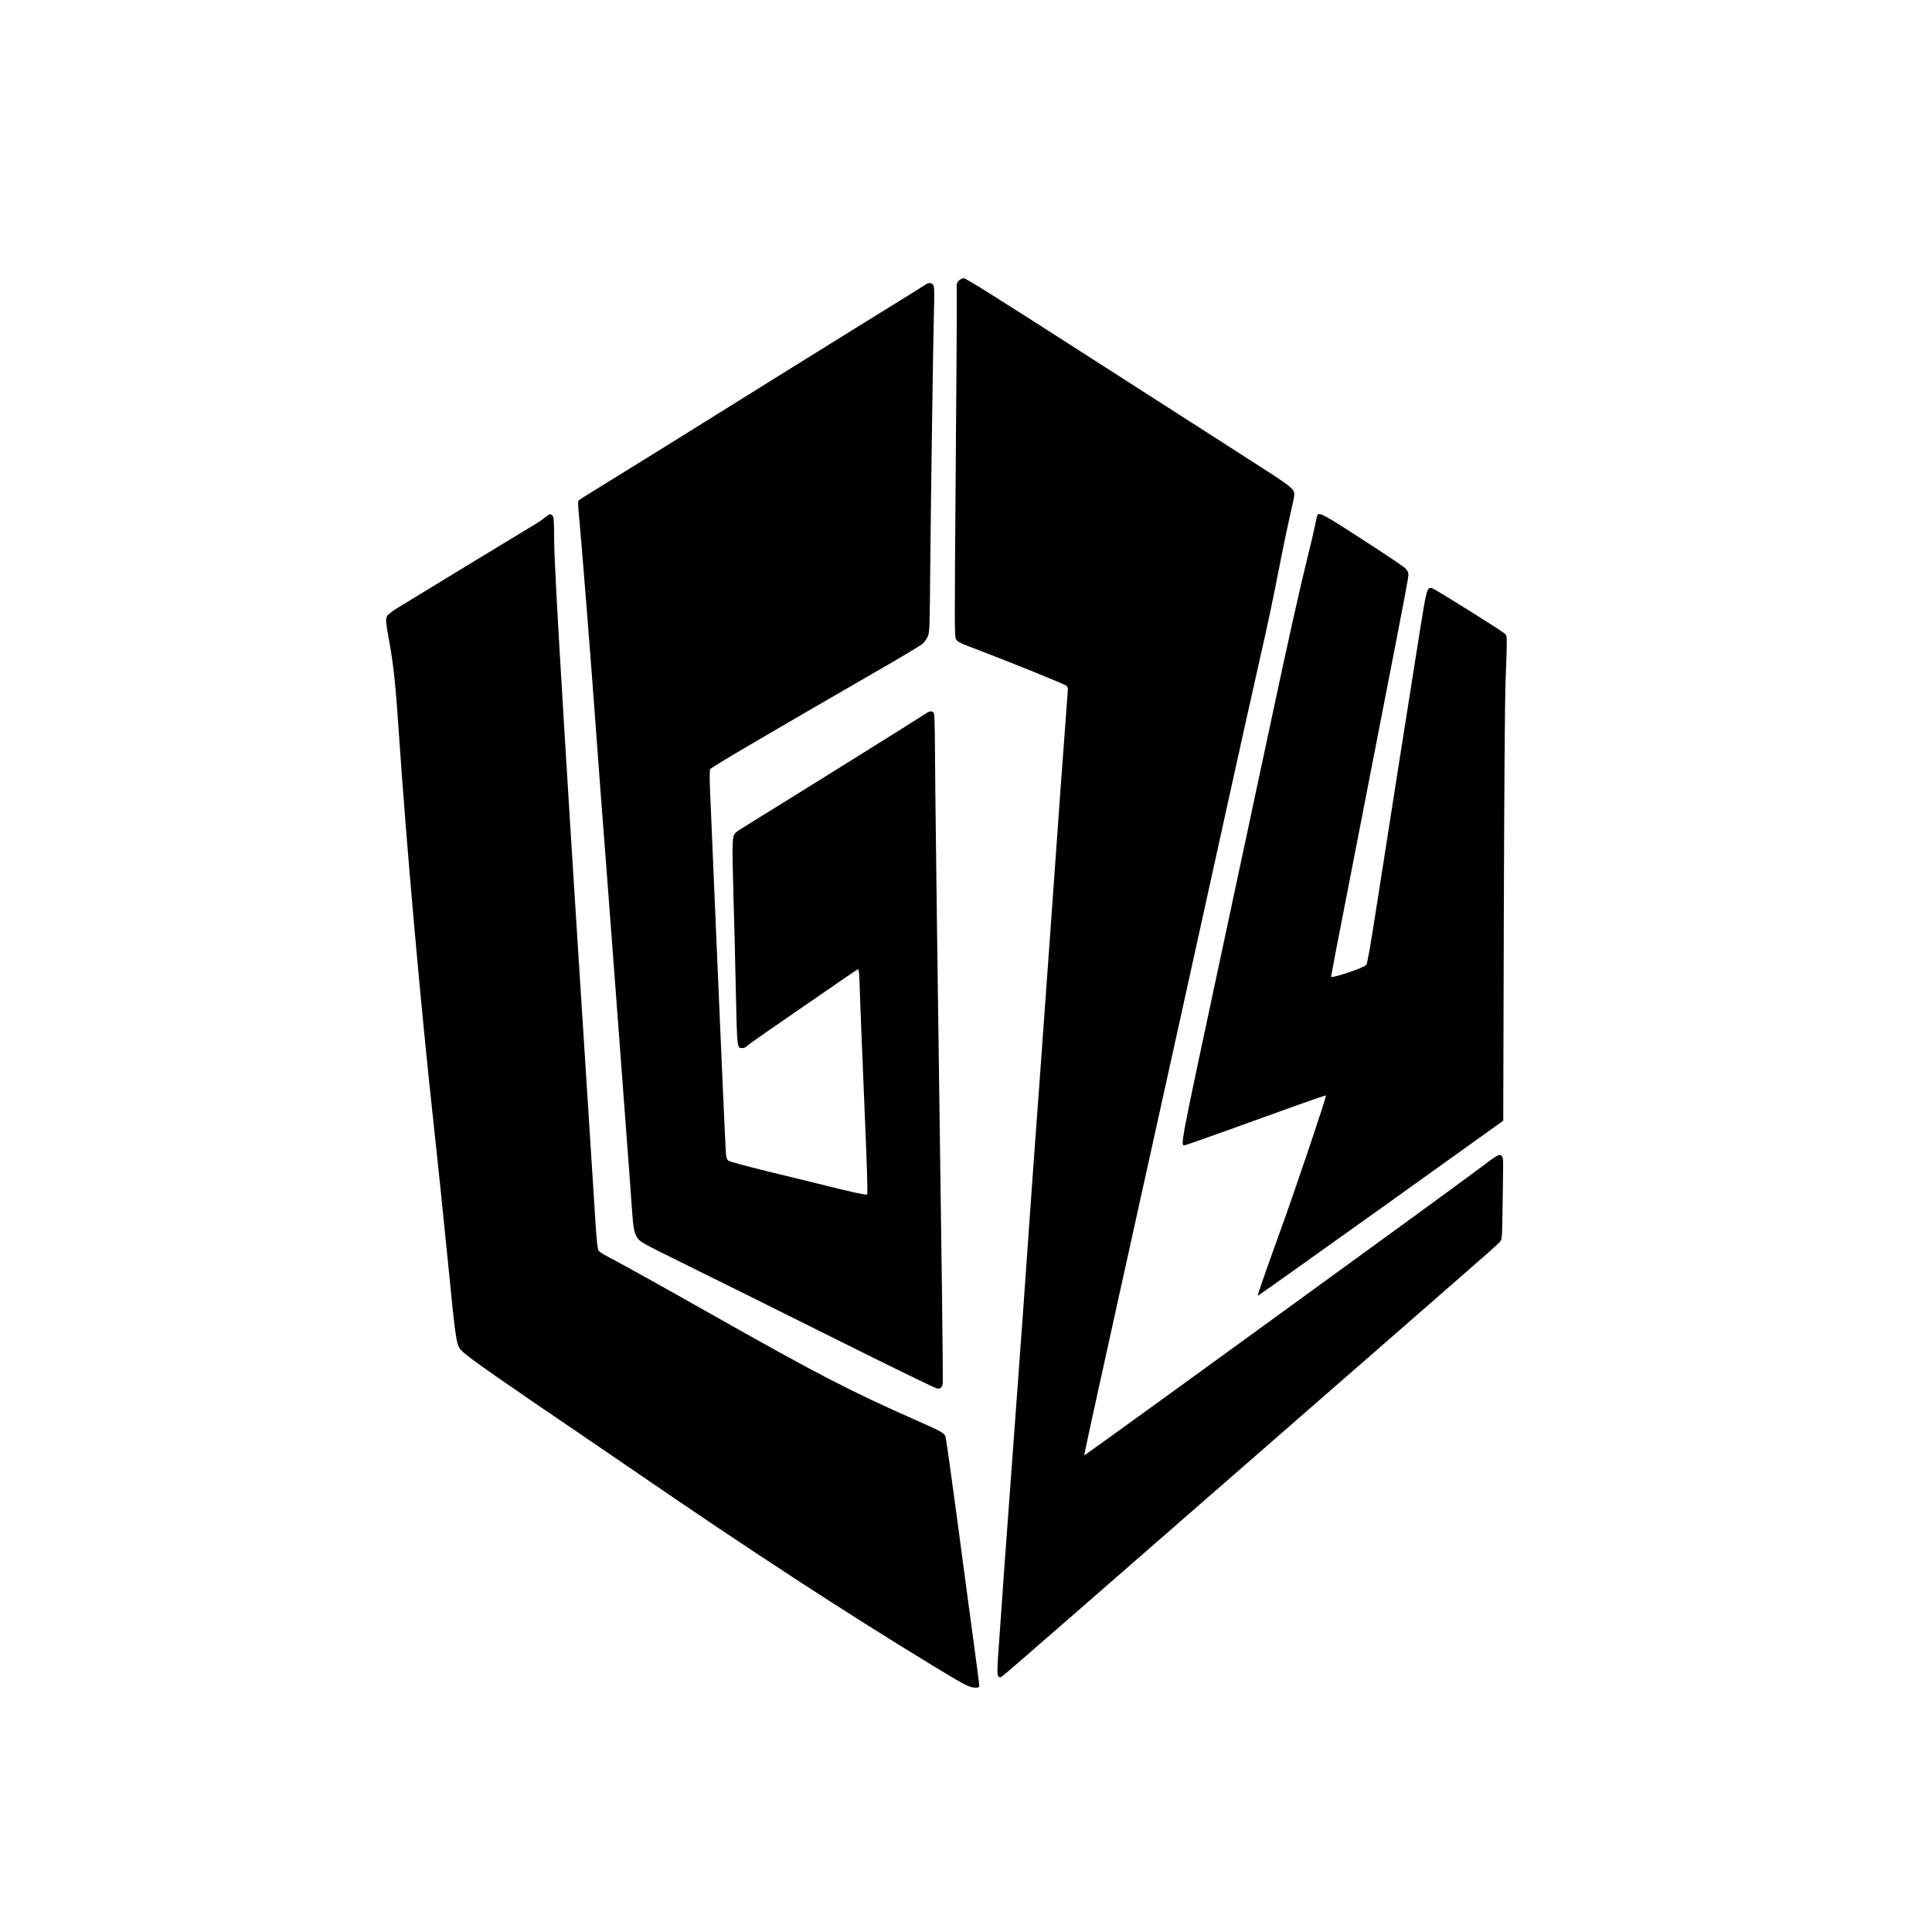
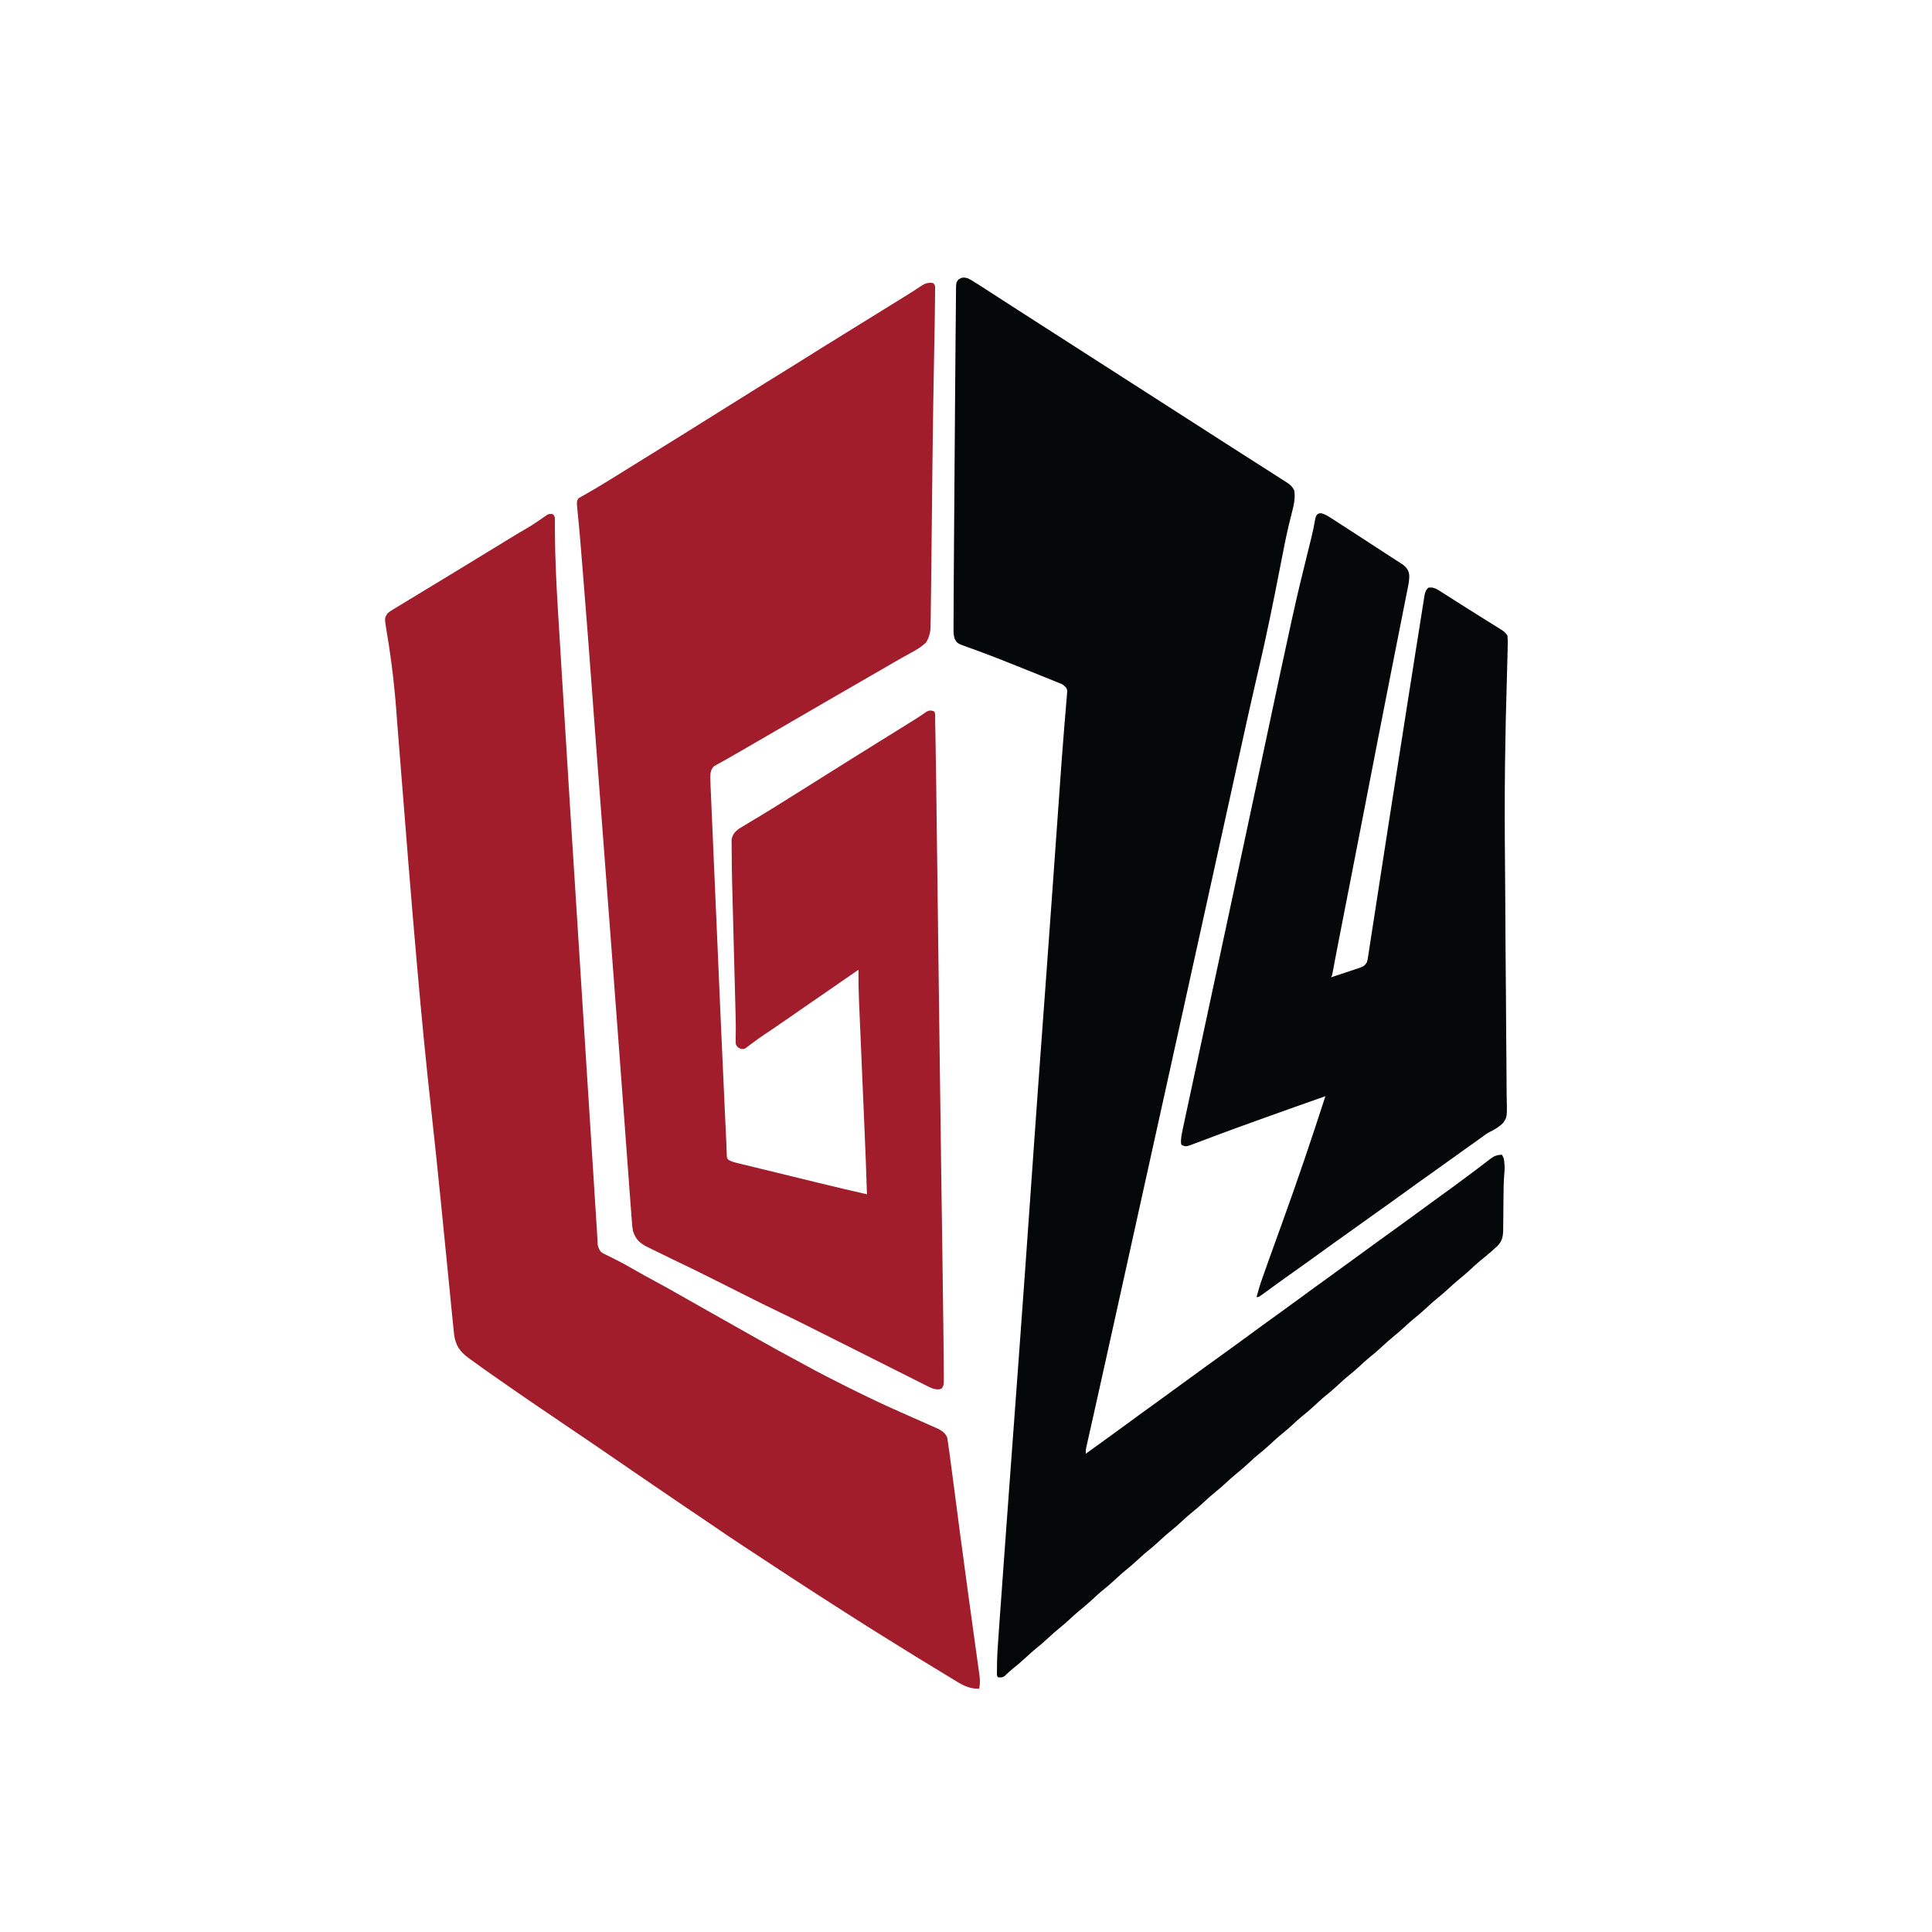
- <svg xmlns="http://www.w3.org/2000/svg" version="1.0" width="2048pt" height="2048pt" viewBox="0 0 2048 2048" preserveAspectRatio="xMidYMid meet">
-   <g transform="translate(0,2048) scale(0.1,-0.1)" fill="#000000" stroke="none">
-     <path d="M10164 17505 c-24 -24 -25 -29 -22 -137 2 -62 -3 -906 -11 -1875 -13 -1645 -13 -1763 2 -1787 22 -34 38 -41 262 -126 310 -117 889 -352 909 -369 16 -14 18 -26 12 -96 -51 -675 -109 -1475 -161 -2220 -36 -506 -96 -1345 -134 -1865 -39 -520 -84 -1145 -101 -1390 -49 -712 -96 -1363 -165 -2295 -72 -963 -158 -2163 -176 -2438 -11 -180 -8 -207 24 -207 15 0 -31 -40 1677 1450 861 751 1993 1739 2515 2194 1136 992 1093 953 1113 984 14 21 16 73 20 351 2 179 5 372 6 428 1 85 -2 105 -16 119 -24 25 -39 17 -245 -139 -98 -73 -403 -297 -678 -497 -2326 -1692 -3498 -2541 -3502 -2537 -2 3 147 688 332 1523 395 1786 983 4446 1225 5549 94 429 223 1007 286 1285 114 503 143 638 249 1180 31 157 74 359 95 449 22 90 40 177 40 195 0 66 -19 81 -496 386 -253 162 -1025 658 -1718 1102 -930 597 -1266 808 -1288 808 -17 0 -39 -10 -54 -25z" />
-     <path d="M9809 17462 c-13 -10 -166 -105 -339 -212 -173 -106 -661 -409 -1085 -673 -1238 -772 -1806 -1125 -2030 -1262 -115 -70 -215 -133 -221 -139 -9 -8 -7 -60 7 -201 24 -244 127 -1548 179 -2265 22 -305 69 -931 105 -1390 35 -459 85 -1114 110 -1455 25 -341 68 -912 95 -1270 27 -357 57 -753 65 -880 18 -264 26 -309 66 -364 26 -36 71 -61 481 -263 249 -122 951 -471 1561 -775 686 -343 1118 -553 1136 -553 31 0 45 12 54 48 3 13 -1 465 -8 1005 -41 2883 -75 5491 -75 5836 -1 145 -5 262 -11 273 -13 23 -43 23 -77 -1 -43 -31 -1639 -1026 -1827 -1140 -93 -57 -180 -112 -193 -124 -42 -39 -43 -66 -28 -639 9 -298 21 -784 27 -1078 13 -582 12 -570 69 -570 15 0 33 7 41 16 7 8 99 75 203 147 105 72 366 252 580 400 214 148 394 271 401 273 9 4 13 -41 18 -178 2 -101 24 -637 47 -1191 30 -711 40 -1011 32 -1019 -7 -7 -97 11 -304 61 -161 40 -486 120 -723 177 -287 71 -436 111 -448 123 -13 13 -20 38 -23 92 -8 132 -53 1135 -104 2344 -27 649 -55 1295 -61 1436 -8 184 -8 262 0 276 10 19 573 350 1760 1035 256 147 478 280 494 296 16 15 39 47 50 72 21 44 22 64 28 735 10 957 29 2278 38 2655 7 261 6 319 -6 338 -16 27 -52 29 -84 4z" />
-     <path d="M5774 14992 c-27 -22 -76 -55 -109 -74 -74 -43 -1371 -832 -1475 -897 -45 -29 -81 -59 -89 -76 -15 -32 -12 -61 35 -321 35 -195 61 -446 89 -869 82 -1224 235 -2944 375 -4220 33 -297 98 -926 145 -1398 93 -941 90 -919 163 -989 68 -65 443 -327 1287 -899 154 -105 408 -278 565 -386 1195 -820 2169 -1455 3125 -2038 335 -204 394 -235 451 -235 41 0 44 2 44 26 0 14 -25 206 -55 427 -30 221 -109 806 -174 1299 -66 494 -124 906 -130 916 -19 35 -50 52 -306 165 -706 312 -1044 487 -2182 1130 -521 295 -950 533 -1101 612 -41 21 -80 48 -88 60 -10 16 -20 109 -34 331 -314 4894 -432 6829 -435 7173 -3 251 -4 276 -21 288 -25 18 -25 18 -80 -25z" />
-     <path d="M13966 15021 c-4 -5 -15 -56 -27 -113 -11 -56 -49 -218 -84 -358 -73 -292 -203 -876 -369 -1655 -63 -297 -307 -1437 -541 -2533 -441 -2063 -433 -2022 -387 -2022 8 0 216 72 461 161 245 88 578 208 739 266 161 58 295 103 298 101 8 -9 -316 -971 -476 -1413 -166 -460 -252 -706 -247 -711 2 -2 588 415 1303 926 l1299 930 6 2153 c4 1269 11 2277 17 2457 20 549 21 526 -8 554 -35 33 -739 473 -770 481 -53 13 -57 1 -135 -492 -87 -542 -339 -2151 -460 -2928 -63 -405 -90 -556 -103 -573 -23 -32 -372 -148 -372 -125 0 8 67 360 150 782 82 421 213 1092 290 1491 77 399 195 1000 260 1336 66 336 120 628 120 648 0 27 -8 45 -32 71 -18 18 -222 156 -452 304 -406 263 -461 293 -480 262z" />
-   </g>
+ <svg xmlns="http://www.w3.org/2000/svg" version="1.1" width="2048" height="2048">
+   <path d="M0 0 C2 2 2 2 2.241 4.23 C2.236 5.175 2.231 6.121 2.226 7.094 C2.224 8.195 2.222 9.295 2.22 10.429 C2.207 11.663 2.194 12.897 2.18 14.168 C2.172 15.507 2.164 16.846 2.157 18.185 C2.042 35.161 1.662 52.135 1.326 69.108 C0.528 109.44 -0.089 149.772 -0.543 190.109 C-0.559 191.572 -0.559 191.572 -0.576 193.064 C-0.808 213.675 -1.029 234.286 -1.243 254.898 C-1.453 275.031 -1.673 295.164 -1.919 315.297 C-1.98 320.25 -2.036 325.204 -2.09 330.158 C-2.154 335.992 -2.233 341.825 -2.326 347.658 C-2.355 349.655 -2.38 351.652 -2.4 353.649 C-2.427 356.296 -2.472 358.943 -2.521 361.59 C-2.525 362.325 -2.528 363.06 -2.532 363.817 C-2.681 369.962 -4.024 376.021 -7.457 381.197 C-12.307 385.766 -17.582 388.921 -23.438 392.062 C-25.506 393.201 -27.574 394.342 -29.641 395.484 C-30.697 396.065 -31.753 396.646 -32.842 397.244 C-37.837 400.021 -42.761 402.916 -47.688 405.812 C-56.425 410.934 -65.2 415.986 -74 421 C-83.72 426.539 -93.407 432.131 -103.062 437.781 C-110.359 442.049 -117.675 446.281 -125 450.5 C-133.348 455.308 -141.682 460.139 -150 465 C-158.318 469.861 -166.652 474.691 -175 479.5 C-184.414 484.924 -193.828 490.349 -203.194 495.856 C-208.206 498.802 -213.237 501.699 -218.32 504.52 C-219.337 505.094 -220.354 505.668 -221.401 506.259 C-223.332 507.349 -225.273 508.422 -227.224 509.475 C-228.086 509.967 -228.948 510.458 -229.836 510.965 C-230.594 511.384 -231.353 511.803 -232.134 512.234 C-235.385 515.311 -235.931 519.224 -236.099 523.547 C-236.05 526.65 -235.924 529.742 -235.774 532.842 C-235.725 534.033 -235.677 535.224 -235.627 536.45 C-235.49 539.747 -235.343 543.042 -235.192 546.337 C-235.031 549.9 -234.883 553.464 -234.733 557.027 C-234.438 564.027 -234.13 571.025 -233.818 578.024 C-233.452 586.257 -233.099 594.491 -232.746 602.725 C-232.112 617.522 -231.467 632.318 -230.816 647.114 C-230.194 661.271 -229.576 675.429 -228.966 689.587 C-228.929 690.448 -228.892 691.309 -228.853 692.197 C-228.704 695.665 -228.554 699.133 -228.405 702.602 C-225.927 760.122 -223.427 817.642 -220.757 875.154 C-220.675 876.929 -220.593 878.704 -220.511 880.479 C-220.286 885.322 -220.061 890.165 -219.832 895.008 C-219.737 897.036 -219.642 899.065 -219.548 901.093 C-219.433 903.504 -219.311 905.914 -219.182 908.324 C-219.049 911.007 -218.949 913.682 -218.873 916.367 C-218.817 917.825 -218.761 919.282 -218.704 920.74 C-218.665 922.056 -218.625 923.373 -218.584 924.729 C-218.304 928.015 -218.304 928.015 -216.255 929.865 C-213.9 931.05 -211.776 931.796 -209.214 932.421 C-208.253 932.661 -207.293 932.9 -206.303 933.147 C-205.255 933.398 -204.206 933.649 -203.126 933.907 C-201.462 934.318 -201.462 934.318 -199.764 934.737 C-196.082 935.642 -192.396 936.534 -188.711 937.426 C-186.133 938.057 -183.556 938.688 -180.978 939.32 C-175.557 940.649 -170.135 941.97 -164.711 943.287 C-157.158 945.121 -149.607 946.967 -142.057 948.816 C-136.109 950.272 -130.16 951.724 -124.211 953.176 C-122.98 953.476 -121.748 953.777 -120.48 954.087 C-103.681 958.183 -86.857 962.153 -70 966 C-70.669 943.009 -71.597 920.033 -72.587 897.055 C-72.854 890.864 -73.118 884.674 -73.381 878.483 C-74.13 860.908 -74.881 843.332 -75.637 825.756 C-76.057 815.989 -76.474 806.222 -76.888 796.455 C-77.149 790.319 -77.413 784.183 -77.679 778.047 C-77.844 774.222 -78.006 770.397 -78.167 766.572 C-78.242 764.818 -78.317 763.064 -78.394 761.311 C-78.882 750.199 -79.092 739.122 -79 728 C-80.035 728.71 -81.07 729.42 -82.137 730.151 C-83.01 730.75 -83.01 730.75 -83.902 731.361 C-91.395 736.5 -98.858 741.68 -106.312 746.875 C-114.117 752.312 -121.945 757.712 -129.803 763.07 C-136.975 767.968 -144.099 772.936 -151.222 777.905 C-157.972 782.607 -164.757 787.254 -171.562 791.875 C-185.144 800.946 -185.144 800.946 -198.176 810.77 C-200 812 -200 812 -203.062 811.938 C-206.573 810.817 -207.262 810.206 -209 807 C-209.205 804.243 -209.232 801.705 -209.133 798.956 C-209.101 797.133 -209.075 795.311 -209.052 793.489 C-209.039 792.463 -209.025 791.438 -209.012 790.382 C-208.989 783.847 -209.19 777.316 -209.367 770.784 C-209.407 769.271 -209.446 767.758 -209.486 766.244 C-209.57 763.06 -209.655 759.876 -209.741 756.692 C-209.879 751.593 -210.012 746.493 -210.144 741.393 C-210.497 727.808 -210.855 714.223 -211.218 700.638 C-213.185 627.137 -213.185 627.137 -213.352 605.405 C-213.367 603.717 -213.388 602.03 -213.417 600.343 C-213.451 598.133 -213.461 595.924 -213.461 593.714 C-213.469 592.542 -213.477 591.37 -213.486 590.162 C-212.704 585.071 -210.259 581.976 -206.25 578.867 C-205.178 578.21 -204.105 577.552 -203 576.875 C-202.092 576.312 -202.092 576.312 -201.166 575.737 C-199.12 574.475 -197.062 573.235 -195 572 C-194.267 571.559 -193.534 571.118 -192.778 570.664 C-189.549 568.724 -186.317 566.788 -183.081 564.858 C-173.325 559.03 -163.709 552.981 -154.086 546.937 C-149.974 544.356 -145.856 541.786 -141.737 539.216 C-133.645 534.165 -125.561 529.101 -117.5 524 C-107.39 517.603 -97.243 511.267 -87.094 504.932 C-84.02 503.012 -80.947 501.091 -77.875 499.168 C-68.429 493.258 -58.978 487.358 -49.5 481.5 C-41.78 476.728 -34.073 471.934 -26.375 467.125 C-25.404 466.518 -24.432 465.912 -23.432 465.287 C-22.493 464.7 -21.553 464.113 -20.586 463.508 C-19.207 462.652 -19.207 462.652 -17.8 461.778 C-15.851 460.541 -13.926 459.266 -12.021 457.964 C-11.057 457.313 -10.094 456.663 -9.102 455.992 C-8.241 455.395 -7.381 454.798 -6.495 454.183 C-3.485 452.756 -2.114 452.96 1 454 C2.97 455.97 2.231 459.817 2.278 462.512 C2.296 463.328 2.314 464.145 2.332 464.986 C2.392 467.812 2.443 470.639 2.495 473.466 C2.536 475.553 2.577 477.64 2.618 479.727 C3.222 511.427 3.578 543.131 3.976 574.834 C4.101 584.736 4.227 594.637 4.354 604.539 C4.585 622.515 4.814 640.492 5.042 658.468 C5.557 699.103 6.076 739.737 6.597 780.372 C6.681 786.914 6.765 793.456 6.848 799.999 C7.519 852.383 8.202 904.768 8.94 957.152 C8.996 961.099 9.051 965.047 9.106 968.995 C9.4 989.961 9.695 1010.927 10.003 1031.893 C10.353 1055.678 10.687 1079.464 10.947 1103.25 C10.982 1106.434 11.019 1109.618 11.057 1112.802 C11.163 1121.794 11.248 1130.786 11.298 1139.778 C11.313 1142.435 11.339 1145.09 11.37 1147.747 C11.41 1151.298 11.425 1154.848 11.432 1158.399 C11.458 1159.944 11.458 1159.944 11.483 1161.521 C11.459 1168.214 11.459 1168.214 9.41 1171.725 C5.951 1173.555 3.792 1172.769 0 1172 C-3.14 1170.736 -3.14 1170.736 -6.382 1169.106 C-6.984 1168.807 -7.586 1168.508 -8.207 1168.199 C-10.209 1167.201 -12.204 1166.189 -14.199 1165.176 C-15.64 1164.454 -17.082 1163.733 -18.524 1163.013 C-22.434 1161.056 -26.338 1159.087 -30.242 1157.116 C-34.351 1155.044 -38.467 1152.983 -42.581 1150.922 C-50.395 1147.004 -58.204 1143.077 -66.011 1139.146 C-77.388 1133.418 -88.771 1127.704 -100.155 1121.991 C-101.419 1121.357 -101.419 1121.357 -102.71 1120.709 C-104.395 1119.863 -106.08 1119.017 -107.766 1118.172 C-112.635 1115.728 -117.502 1113.281 -122.368 1110.831 C-136.6 1103.667 -150.834 1096.529 -165.231 1089.701 C-173.515 1085.771 -181.723 1081.698 -189.915 1077.58 C-192.484 1076.289 -195.055 1075 -197.626 1073.712 C-204.002 1070.518 -210.376 1067.319 -216.749 1064.12 C-223.04 1060.963 -229.332 1057.808 -235.625 1054.656 C-236.49 1054.223 -237.354 1053.79 -238.245 1053.344 C-250.67 1047.125 -263.143 1041.03 -275.704 1035.091 C-281.237 1032.462 -286.736 1029.762 -292.223 1027.036 C-293.478 1026.414 -294.735 1025.796 -295.993 1025.182 C-297.886 1024.257 -299.774 1023.321 -301.66 1022.383 C-302.739 1021.851 -303.818 1021.318 -304.93 1020.77 C-312.194 1016.582 -315.289 1012.868 -318 1005 C-318.659 1001.77 -318.931 998.57 -319.148 995.284 C-319.257 993.919 -319.257 993.919 -319.369 992.528 C-319.594 989.686 -319.798 986.843 -320 984 C-320.136 982.258 -320.274 980.516 -320.413 978.774 C-320.843 973.339 -321.24 967.902 -321.635 962.464 C-321.787 960.398 -321.94 958.333 -322.092 956.267 C-322.417 951.846 -322.742 947.425 -323.065 943.004 C-323.587 935.874 -324.111 928.743 -324.637 921.613 C-324.727 920.393 -324.817 919.173 -324.909 917.916 C-325.093 915.422 -325.277 912.928 -325.461 910.434 C-325.742 906.622 -326.023 902.809 -326.303 898.997 C-328.202 873.216 -330.127 847.437 -332.059 821.658 C-332.333 818.002 -332.607 814.347 -332.881 810.691 C-333.998 795.771 -335.117 780.851 -336.236 765.932 C-336.724 759.427 -337.212 752.921 -337.7 746.416 C-342.712 679.57 -347.749 612.727 -352.882 545.89 C-353.462 538.336 -354.042 530.781 -354.621 523.227 C-354.722 521.915 -354.822 520.603 -354.926 519.252 C-356.43 499.615 -357.9 479.977 -359.348 460.336 C-359.443 459.041 -359.539 457.747 -359.637 456.413 C-360.019 451.233 -360.401 446.054 -360.782 440.875 C-364.016 396.987 -367.375 353.112 -370.938 309.25 C-371.034 308.059 -371.131 306.869 -371.23 305.642 C-371.783 298.831 -372.338 292.02 -372.896 285.21 C-373.063 283.172 -373.229 281.134 -373.396 279.096 C-373.625 276.282 -373.857 273.467 -374.09 270.653 C-374.163 269.768 -374.236 268.883 -374.311 267.972 C-374.694 263.404 -375.107 258.842 -375.559 254.281 C-375.652 253.342 -375.745 252.403 -375.84 251.436 C-376.017 249.668 -376.198 247.9 -376.383 246.133 C-377.88 231.213 -377.88 231.213 -375.621 228.099 C-374.971 227.732 -374.322 227.366 -373.652 226.988 C-372.914 226.548 -372.176 226.108 -371.415 225.655 C-370.598 225.212 -369.78 224.769 -368.938 224.312 C-368.087 223.815 -367.236 223.317 -366.36 222.804 C-364.53 221.733 -362.693 220.676 -360.849 219.63 C-356.108 216.918 -351.469 214.041 -346.812 211.188 C-344.857 210.001 -342.901 208.815 -340.945 207.629 C-333.989 203.396 -327.091 199.073 -320.193 194.747 C-312.818 190.126 -305.416 185.553 -298 181 C-286.62 174.011 -275.285 166.95 -263.968 159.859 C-258.981 156.735 -253.99 153.618 -249 150.5 C-247 149.25 -245 148 -243 146.75 C-225 135.5 -225 135.5 -207 124.25 C-206.01 123.631 -205.02 123.013 -204 122.375 C-201.999 121.124 -199.997 119.873 -197.996 118.623 C-193.019 115.513 -188.043 112.401 -183.07 109.285 C-171.533 102.059 -159.962 94.892 -148.36 87.77 C-142.046 83.889 -135.756 79.973 -129.5 76 C-121.039 70.627 -112.507 65.375 -103.965 60.133 C-96.622 55.622 -89.302 51.077 -82 46.5 C-71.46 39.896 -60.874 33.371 -50.277 26.859 C-45.355 23.834 -40.436 20.803 -35.523 17.763 C-33.783 16.687 -32.042 15.612 -30.3 14.54 C-26.294 12.069 -22.318 9.567 -18.391 6.973 C-17.668 6.501 -16.945 6.03 -16.2 5.544 C-14.869 4.674 -13.546 3.791 -12.234 2.893 C-8.025 0.157 -4.989 -0.607 0 0 Z " fill="#A21D2B" transform="translate(989,300)" />
+   <path d="M0 0 C2.834 1.389 5.466 3.055 8.125 4.75 C8.91 5.24 9.695 5.73 10.504 6.236 C17.922 10.891 25.257 15.678 32.586 20.473 C38.594 24.397 44.64 28.262 50.688 32.125 C57.637 36.565 64.582 41.011 71.5 45.5 C82.632 52.72 93.82 59.853 105 67 C129.377 82.583 129.377 82.583 140.488 89.79 C150.961 96.575 161.486 103.279 172 110 C196.377 125.583 196.377 125.583 207.488 132.79 C217.961 139.575 228.486 146.279 239 153 C263.328 168.552 263.328 168.552 272.688 174.625 C278.937 178.68 285.213 182.692 291.5 186.688 C302.748 193.838 313.995 200.99 325.204 208.204 C326.97 209.339 328.739 210.47 330.511 211.597 C332.639 212.951 334.758 214.317 336.875 215.688 C337.766 216.248 337.766 216.248 338.676 216.819 C342.217 219.14 344.11 221.231 346 225 C347.339 233.406 345.213 241.628 343.118 249.731 C342.161 253.453 341.261 257.188 340.362 260.924 C340.169 261.728 339.975 262.533 339.775 263.361 C337.405 273.325 335.443 283.368 333.477 293.418 C333.085 295.411 332.694 297.405 332.303 299.398 C331.494 303.521 330.688 307.645 329.882 311.769 C323.535 344.22 316.975 376.601 309.5 408.812 C309.142 410.355 308.785 411.897 308.427 413.439 C308.248 414.213 308.068 414.988 307.883 415.786 C306.94 419.853 305.997 423.921 305.055 427.988 C304.861 428.822 304.668 429.656 304.469 430.515 C298.621 455.77 293.09 481.097 287.523 506.415 C286.622 510.512 285.721 514.609 284.819 518.706 C282.375 529.816 279.931 540.927 277.488 552.038 C271.661 578.552 265.817 605.063 259.971 631.573 C258.382 638.778 256.793 645.984 255.204 653.189 C242.048 712.863 228.88 772.534 215.708 832.205 C213.21 843.518 210.713 854.831 208.216 866.144 C191.078 943.792 173.92 1021.435 156.719 1099.069 C156.132 1101.719 155.545 1104.369 154.957 1107.02 C152.907 1116.273 150.857 1125.526 148.806 1134.78 C147.743 1139.574 146.681 1144.368 145.619 1149.163 C142.207 1164.569 138.786 1179.973 135.337 1195.371 C134.34 1199.826 133.344 1204.281 132.349 1208.736 C131.419 1212.896 130.485 1217.055 129.548 1221.214 C128.849 1224.323 128.155 1227.434 127.46 1230.544 C127.209 1231.656 126.957 1232.768 126.697 1233.913 C126.472 1234.928 126.246 1235.943 126.013 1236.989 C125.816 1237.866 125.619 1238.743 125.416 1239.647 C124.884 1242.258 124.884 1242.258 125 1246 C125.451 1245.674 125.902 1245.349 126.367 1245.013 C127.739 1244.022 129.112 1243.031 130.484 1242.039 C132.102 1240.871 133.72 1239.702 135.338 1238.533 C139.402 1235.597 143.467 1232.663 147.535 1229.734 C155.222 1224.198 162.881 1218.628 170.5 1213 C180.354 1205.721 190.286 1198.552 200.229 1191.396 C208.686 1185.308 217.119 1179.191 225.5 1173 C233.879 1166.81 242.311 1160.695 250.766 1154.609 C254.514 1151.91 258.257 1149.205 262 1146.5 C266.486 1143.259 270.973 1140.019 275.465 1136.785 C283.175 1131.232 290.858 1125.646 298.5 1120 C308.354 1112.721 318.286 1105.552 328.229 1098.396 C336.686 1092.308 345.119 1086.191 353.5 1080 C363.354 1072.721 373.286 1065.552 383.229 1058.396 C391.686 1052.308 400.119 1046.191 408.5 1040 C416.879 1033.81 425.311 1027.695 433.766 1021.609 C437.514 1018.91 441.257 1016.205 445 1013.5 C449.486 1010.259 453.973 1007.019 458.465 1003.785 C466.98 997.652 475.455 991.467 483.894 985.231 C489.238 981.286 494.609 977.381 500 973.5 C511.503 965.216 522.927 956.825 534.26 948.308 C535.573 947.321 536.888 946.336 538.203 945.352 C541.517 942.874 544.811 940.377 548.082 937.844 C549.409 936.833 550.735 935.823 552.062 934.812 C552.658 934.342 553.253 933.872 553.866 933.388 C558.017 930.257 560.949 929.328 566 929 C568.228 932.343 568.393 933.931 568.688 937.875 C568.774 938.904 568.86 939.932 568.949 940.992 C569.08 944.321 568.81 947.561 568.516 950.878 C567.957 957.913 567.832 964.91 567.789 971.965 C567.761 974.584 567.732 977.203 567.703 979.822 C567.661 983.899 567.624 987.977 567.599 992.054 C567.574 996.024 567.525 999.995 567.477 1003.965 C567.473 1005.184 567.47 1006.402 567.467 1007.658 C567.354 1015.374 566.729 1020.127 561.25 1025.895 C560.176 1026.877 559.092 1027.849 558 1028.812 C557.422 1029.335 556.844 1029.857 556.248 1030.395 C551.889 1034.299 547.377 1037.994 542.812 1041.656 C539.602 1044.332 536.55 1047.144 533.5 1050 C528.739 1054.459 523.835 1058.638 518.746 1062.723 C515.737 1065.218 512.861 1067.838 510 1070.5 C506.291 1073.952 502.515 1077.265 498.562 1080.438 C494.378 1083.803 490.417 1087.332 486.5 1091 C481.739 1095.459 476.835 1099.638 471.746 1103.723 C468.737 1106.218 465.861 1108.838 463 1111.5 C459.291 1114.952 455.515 1118.265 451.562 1121.438 C447.378 1124.803 443.417 1128.332 439.5 1132 C434.739 1136.459 429.835 1140.638 424.746 1144.723 C421.737 1147.218 418.861 1149.838 416 1152.5 C412.291 1155.952 408.515 1159.265 404.562 1162.438 C399.784 1166.281 395.308 1170.37 390.836 1174.558 C386.647 1178.46 382.278 1182.073 377.812 1185.656 C374.602 1188.332 371.55 1191.144 368.5 1194 C363.739 1198.459 358.835 1202.638 353.746 1206.723 C350.737 1209.218 347.861 1211.838 345 1214.5 C341.291 1217.952 337.515 1221.265 333.562 1224.438 C328.784 1228.281 324.308 1232.37 319.836 1236.558 C315.647 1240.46 311.278 1244.073 306.812 1247.656 C303.602 1250.332 300.55 1253.144 297.5 1256 C292.739 1260.459 287.835 1264.638 282.746 1268.723 C279.737 1271.218 276.861 1273.838 274 1276.5 C270.291 1279.952 266.515 1283.265 262.562 1286.438 C258.378 1289.803 254.417 1293.332 250.5 1297 C245.739 1301.459 240.835 1305.638 235.746 1309.723 C232.737 1312.218 229.861 1314.838 227 1317.5 C223.291 1320.952 219.515 1324.265 215.562 1327.438 C211.378 1330.803 207.417 1334.332 203.5 1338 C198.739 1342.459 193.835 1346.638 188.746 1350.723 C185.737 1353.218 182.861 1355.838 180 1358.5 C176.291 1361.952 172.515 1365.265 168.562 1368.438 C163.784 1372.281 159.308 1376.37 154.836 1380.558 C150.647 1384.46 146.278 1388.073 141.812 1391.656 C138.602 1394.332 135.55 1397.144 132.5 1400 C127.739 1404.459 122.835 1408.638 117.746 1412.723 C114.737 1415.218 111.861 1417.838 109 1420.5 C105.291 1423.952 101.515 1427.265 97.562 1430.438 C93.378 1433.803 89.417 1437.332 85.5 1441 C80.739 1445.459 75.835 1449.638 70.746 1453.723 C67.737 1456.218 64.861 1458.838 62 1461.5 C57.332 1465.842 52.52 1469.935 47.539 1473.918 C44.508 1476.403 41.662 1479.055 38.852 1481.785 C36.439 1483.368 34.83 1483.298 32 1483 C30.125 1481.125 30.853 1478.431 30.84 1475.936 C30.845 1474.646 30.845 1474.646 30.849 1473.33 C30.852 1472.432 30.854 1471.535 30.856 1470.61 C30.939 1460.284 31.658 1450.018 32.412 1439.724 C32.565 1437.56 32.718 1435.397 32.87 1433.233 C33.284 1427.371 33.707 1421.51 34.131 1415.649 C34.494 1410.629 34.851 1405.61 35.209 1400.59 C36.409 1383.737 37.627 1366.886 38.852 1350.035 C38.999 1348.019 39.145 1346.002 39.292 1343.985 C41.8 1309.465 44.336 1274.946 46.88 1240.428 C49.244 1208.363 51.6 1176.297 53.949 1144.23 C54.031 1143.11 54.031 1143.11 54.115 1141.967 C58.314 1084.672 62.413 1027.37 66.438 970.062 C66.719 966.048 67.001 962.033 67.284 958.018 C67.353 957.028 67.423 956.038 67.494 955.018 C68.255 944.193 69.016 933.368 69.777 922.543 C69.845 921.587 69.912 920.632 69.981 919.647 C73.072 875.717 76.276 831.796 79.5 787.875 C79.566 786.977 79.632 786.079 79.7 785.153 C79.765 784.258 79.831 783.363 79.899 782.441 C80.829 769.768 81.759 757.095 82.688 744.422 C82.754 743.519 82.82 742.615 82.888 741.685 C85.207 710.027 87.488 678.366 89.75 646.703 C89.829 645.603 89.907 644.502 89.988 643.368 C91.529 621.795 93.067 600.222 94.601 578.649 C94.956 573.653 95.312 568.658 95.668 563.662 C95.807 561.703 95.947 559.745 96.087 557.786 C96.155 556.825 96.223 555.865 96.294 554.876 C96.699 549.189 97.101 543.503 97.5 537.817 C98.742 520.159 100.017 502.506 101.453 484.862 C101.845 480.03 102.227 475.197 102.609 470.365 C102.963 465.904 103.336 461.446 103.725 456.989 C103.9 454.946 104.065 452.902 104.226 450.859 C104.42 448.403 104.629 445.948 104.857 443.495 C104.976 441.889 104.976 441.889 105.098 440.25 C105.215 438.864 105.215 438.864 105.335 437.449 C104.885 434.156 103.519 433.073 101 431 C99.128 429.897 99.128 429.897 97.11 429.132 C96.35 428.819 95.591 428.507 94.809 428.185 C93.577 427.697 93.577 427.697 92.32 427.199 C91.452 426.846 90.585 426.493 89.691 426.129 C86.839 424.972 83.982 423.829 81.125 422.688 C79.135 421.884 77.144 421.08 75.155 420.275 C70.08 418.227 65.001 416.193 59.919 414.165 C57.158 413.063 54.399 411.959 51.639 410.854 C31.309 402.706 31.309 402.706 10.812 394.988 C10.176 394.756 9.54 394.524 8.885 394.285 C5.963 393.222 3.037 392.172 0.103 391.143 C-11.336 387.041 -11.336 387.041 -14.106 381.979 C-15.381 377.729 -15.253 373.713 -15.209 369.299 C-15.208 368.321 -15.206 367.343 -15.204 366.336 C-15.196 363.068 -15.173 359.8 -15.15 356.532 C-15.141 354.196 -15.132 351.859 -15.125 349.522 C-15.101 343.279 -15.065 337.037 -15.024 330.794 C-15.001 327.089 -14.98 323.383 -14.96 319.678 C-14.876 303.691 -14.766 287.705 -14.645 271.719 C-14.607 266.784 -14.571 261.849 -14.535 256.914 C-14.529 256.197 -14.524 255.479 -14.519 254.739 C-14.508 253.278 -14.497 251.817 -14.487 250.357 C-14.387 236.835 -14.286 223.314 -14.183 209.793 C-14.091 197.583 -14.001 185.373 -13.914 173.163 C-13.822 160.438 -13.728 147.712 -13.632 134.986 C-13.579 127.917 -13.526 120.848 -13.476 113.779 C-13.375 99.615 -13.261 85.452 -13.113 71.289 C-13.045 64.841 -12.986 58.393 -12.943 51.945 C-12.899 45.339 -12.834 38.734 -12.756 32.129 C-12.73 29.645 -12.711 27.162 -12.699 24.679 C-12.681 21.272 -12.639 17.866 -12.591 14.459 C-12.591 13.452 -12.591 12.445 -12.592 11.408 C-12.46 4.623 -12.46 4.623 -10.088 1.409 C-6.215 -1.204 -4.586 -1.165 0 0 Z " fill="#040707" transform="translate(1026,295)" />
+   <path d="M0 0 C2.649 2.649 2.227 4.564 2.238 8.166 C2.231 9.054 2.225 9.942 2.219 10.856 C2.227 12.852 2.237 14.847 2.248 16.842 C2.252 17.935 2.256 19.028 2.259 20.155 C2.405 47.085 3.766 73.921 5.37 100.798 C5.43 101.798 5.489 102.799 5.551 103.829 C6.321 116.737 7.112 129.643 7.91 142.548 C8.414 150.697 8.912 158.845 9.408 166.994 C9.48 168.179 9.552 169.365 9.626 170.587 C9.698 171.78 9.771 172.973 9.846 174.202 C15.474 266.836 21.326 359.456 30.557 504.602 C31.838 524.715 33.117 544.828 34.394 564.941 C34.438 565.639 34.483 566.337 34.528 567.056 C34.93 573.378 35.331 579.7 35.732 586.022 C37.347 611.446 38.962 636.869 40.578 662.293 C40.659 663.564 40.74 664.835 40.823 666.145 C41.823 681.882 42.824 697.619 43.826 713.356 C44.103 717.709 44.38 722.062 44.657 726.415 C44.976 731.426 45.295 736.437 45.614 741.448 C45.729 743.251 45.844 745.055 45.958 746.858 C46.038 748.119 46.038 748.119 46.12 749.406 C46.198 750.625 46.198 750.625 46.276 751.869 C46.424 754.166 46.577 756.462 46.73 758.759 C46.914 761.537 47.066 764.313 47.191 767.094 C47.256 768.338 47.321 769.581 47.388 770.862 C47.435 771.934 47.482 773.005 47.531 774.11 C48.061 777.378 49.073 779.327 51 782 C53.075 783.534 53.075 783.534 55.516 784.656 C56.88 785.344 56.88 785.344 58.271 786.045 C59.746 786.765 59.746 786.765 61.25 787.5 C63.352 788.56 65.452 789.624 67.551 790.691 C69.163 791.51 69.163 791.51 70.807 792.344 C75.759 794.912 80.598 797.665 85.438 800.438 C93.28 804.917 101.17 809.286 109.125 813.562 C117.485 818.062 125.768 822.674 133.997 827.41 C140.802 831.326 147.644 835.173 154.5 839 C162.189 843.295 169.86 847.618 177.5 852 C186.156 856.964 194.853 861.854 203.565 866.719 C208.647 869.558 213.725 872.406 218.785 875.285 C231.828 882.706 244.986 889.885 258.22 896.959 C261.085 898.499 263.935 900.064 266.781 901.637 C281.121 909.546 295.657 917.008 310.312 924.312 C311.508 924.91 312.704 925.507 313.899 926.104 C332.028 935.152 350.261 943.859 368.8 952.03 C375.863 955.144 382.92 958.274 389.97 961.417 C392.621 962.595 395.277 963.761 397.933 964.926 C399.564 965.651 401.194 966.376 402.824 967.102 C403.563 967.422 404.302 967.742 405.064 968.072 C405.759 968.384 406.454 968.696 407.171 969.018 C407.768 969.281 408.366 969.545 408.982 969.816 C413.377 972.394 416.407 974.342 418.13 979.157 C418.31 980.371 418.49 981.585 418.675 982.835 C418.838 983.87 418.838 983.87 419.004 984.926 C419.364 987.28 419.684 989.639 420 992 C420.249 993.75 420.499 995.5 420.749 997.249 C421.609 1003.373 422.402 1009.504 423.195 1015.637 C423.503 1017.987 423.811 1020.337 424.12 1022.687 C424.781 1027.722 425.439 1032.758 426.096 1037.794 C427.766 1050.611 429.447 1063.426 431.133 1076.24 C431.318 1077.648 431.503 1079.057 431.688 1080.465 C434.577 1102.44 437.542 1124.403 440.568 1146.36 C440.969 1149.271 441.37 1152.183 441.77 1155.095 C443.507 1167.733 445.246 1180.37 447.009 1193.004 C447.826 1198.861 448.634 1204.72 449.438 1210.579 C449.77 1212.984 450.105 1215.389 450.444 1217.794 C450.907 1221.079 451.359 1224.364 451.807 1227.651 C451.944 1228.605 452.082 1229.559 452.223 1230.541 C452.906 1235.648 453.019 1239.941 452 1245 C441.401 1245.677 433.475 1240.816 424.688 1235.375 C423.609 1234.717 422.53 1234.059 421.418 1233.381 C419.12 1231.978 416.823 1230.573 414.529 1229.163 C411.024 1227.011 407.506 1224.882 403.984 1222.758 C390.807 1214.803 377.705 1206.734 364.668 1198.551 C359.253 1195.153 353.816 1191.793 348.375 1188.438 C338.453 1182.31 328.615 1176.057 318.788 1169.779 C315.968 1167.979 313.145 1166.184 310.32 1164.391 C299.842 1157.735 289.39 1151.043 278.979 1144.283 C277.087 1143.056 275.192 1141.834 273.297 1140.613 C258.972 1131.383 244.741 1122.008 230.502 1112.645 C227.835 1110.891 225.167 1109.138 222.499 1107.385 C217.63 1104.185 212.763 1100.984 207.897 1097.781 C205.993 1096.528 204.089 1095.277 202.185 1094.025 C192.038 1087.356 181.941 1080.631 171.954 1073.725 C165.419 1069.21 158.823 1064.784 152.237 1060.343 C148.177 1057.605 144.12 1054.865 140.062 1052.125 C139.27 1051.59 138.478 1051.055 137.662 1050.504 C128.086 1044.034 118.538 1037.525 109 1031 C107.374 1029.888 105.747 1028.776 104.121 1027.664 C100.193 1024.978 96.266 1022.29 92.34 1019.602 C89.946 1017.963 87.551 1016.325 85.156 1014.688 C77.827 1009.676 70.501 1004.66 63.188 999.625 C46.839 988.378 30.416 977.244 13.977 966.131 C-10.646 949.483 -35.237 932.797 -59.56 915.712 C-61.867 914.093 -64.178 912.478 -66.488 910.863 C-73.608 905.879 -80.686 900.837 -87.688 895.688 C-88.335 895.22 -88.982 894.753 -89.649 894.271 C-98.404 887.764 -102.87 881.39 -104.535 870.498 C-105.044 866.163 -105.48 861.826 -105.894 857.482 C-106.062 855.806 -106.23 854.13 -106.4 852.455 C-106.763 848.841 -107.119 845.226 -107.471 841.611 C-108.035 835.806 -108.614 830.003 -109.194 824.2 C-110.023 815.907 -110.844 807.612 -111.661 799.317 C-113.683 778.785 -115.74 758.255 -117.795 737.726 C-118.118 734.498 -118.44 731.271 -118.763 728.044 C-122.078 694.862 -125.543 661.701 -129.205 628.555 C-139.213 537.852 -147.246 446.963 -164.945 221.21 C-167.154 188.038 -170.747 155.497 -176.399 122.733 C-178.453 109.971 -178.453 109.971 -175 105 C-172.629 103.043 -172.629 103.043 -169.562 101.188 C-168.97 100.823 -168.378 100.459 -167.768 100.084 C-166.359 99.221 -164.946 98.366 -163.529 97.517 C-160.621 95.772 -157.726 94.006 -154.832 92.238 C-149.431 88.945 -144.022 85.665 -138.609 82.393 C-132.646 78.787 -126.69 75.172 -120.735 71.554 C-117.826 69.787 -114.917 68.02 -112.008 66.254 C-111.431 65.903 -110.853 65.553 -110.259 65.192 C-106.74 63.055 -103.22 60.92 -99.699 58.787 C-86.709 50.915 -73.741 43.011 -60.815 35.035 C-53.258 30.376 -45.674 25.765 -38.078 21.169 C-22.037 11.842 -22.037 11.842 -6.82 1.293 C-4.41 -0.419 -2.892 -0.381 0 0 Z " fill="#A21D2B" transform="translate(586,545)" />
+   <path d="M0 0 C3.977 1.169 7.154 3.079 10.582 5.336 C11.275 5.781 11.968 6.226 12.682 6.684 C14.884 8.1 17.077 9.53 19.27 10.961 C20.678 11.869 22.087 12.777 23.496 13.684 C27.055 15.976 30.606 18.28 34.155 20.587 C36.881 22.358 39.612 24.122 42.343 25.886 C52.829 32.66 63.289 39.473 73.735 46.309 C75.904 47.723 78.08 49.125 80.262 50.52 C81.316 51.201 82.371 51.883 83.457 52.586 C84.317 53.135 85.177 53.684 86.062 54.25 C89.943 57.258 91.982 59.573 92.994 64.458 C93.548 69.749 92.501 74.621 91.441 79.793 C91.127 81.398 91.127 81.398 90.807 83.036 C90.104 86.618 89.384 90.195 88.664 93.773 C88.156 96.346 87.649 98.92 87.143 101.493 C86.048 107.052 84.945 112.609 83.836 118.164 C82.055 127.083 80.293 136.005 78.534 144.927 C77.927 148.005 77.32 151.082 76.712 154.159 C76.561 154.929 76.409 155.698 76.252 156.491 C75.159 162.033 74.063 167.574 72.966 173.115 C68.654 194.903 64.383 216.698 60.148 238.5 C60.003 239.247 59.858 239.993 59.709 240.762 C58.102 249.038 56.495 257.314 54.89 265.59 C52.131 279.813 49.366 294.035 46.602 308.257 C46.169 310.484 45.736 312.71 45.303 314.936 C40.981 337.177 36.648 359.415 32.309 381.652 C32.098 382.729 32.098 382.729 31.884 383.828 C29.081 398.19 26.277 412.553 23.471 426.915 C22.513 431.82 21.555 436.725 20.597 441.63 C19.954 444.922 19.311 448.213 18.667 451.504 C18.272 453.527 17.877 455.549 17.482 457.571 C17.202 459.003 17.202 459.003 16.917 460.464 C15.97 465.318 15.038 470.175 14.128 475.036 C13.945 476.011 13.762 476.985 13.573 477.989 C13.227 479.837 12.883 481.686 12.542 483.536 C12.389 484.353 12.236 485.17 12.078 486.012 C11.946 486.729 11.813 487.446 11.676 488.185 C11.27 489.961 11.27 489.961 10.27 491.961 C15.205 490.342 20.134 488.706 25.058 487.054 C26.734 486.494 28.411 485.939 30.09 485.39 C32.504 484.598 34.913 483.789 37.32 482.977 C38.07 482.735 38.821 482.493 39.593 482.244 C43.761 480.816 46.037 479.766 48.27 475.961 C49.105 472.852 49.105 472.852 49.594 469.301 C49.754 468.295 49.754 468.295 49.918 467.268 C50.273 465.014 50.612 462.757 50.951 460.5 C51.205 458.872 51.459 457.244 51.714 455.617 C52.413 451.147 53.096 446.676 53.778 442.204 C54.511 437.408 55.258 432.614 56.004 427.82 C57.288 419.551 58.564 411.282 59.834 403.011 C61.835 389.992 63.851 376.976 65.871 363.96 C66.555 359.55 67.239 355.141 67.923 350.731 C68.178 349.086 68.178 349.086 68.439 347.407 C69.655 339.566 70.869 331.725 72.082 323.883 C78.489 282.466 84.985 241.063 91.515 199.665 C92.619 192.669 93.72 185.672 94.821 178.675 C95.863 172.047 96.907 165.419 97.952 158.792 C98.546 155.021 99.141 151.251 99.733 147.48 C100.898 140.071 102.071 132.664 103.262 125.26 C103.858 121.545 104.448 117.829 105.03 114.111 C105.683 109.936 106.348 105.762 107.02 101.59 C107.276 99.982 107.529 98.374 107.778 96.765 C108.124 94.532 108.484 92.302 108.848 90.071 C109.05 88.793 109.252 87.515 109.461 86.198 C110.26 83.001 110.954 81.277 113.27 78.961 C118.353 78.09 121.622 79.904 125.77 82.586 C126.408 82.983 127.046 83.381 127.703 83.791 C129.902 85.166 132.086 86.563 134.27 87.961 C135.945 89.024 137.621 90.086 139.297 91.148 C142.989 93.492 146.675 95.844 150.359 98.199 C156.47 102.099 162.618 105.939 168.77 109.773 C171.72 111.617 174.669 113.461 177.619 115.306 C179.289 116.349 180.961 117.39 182.635 118.429 C184.622 119.662 186.603 120.904 188.582 122.148 C189.63 122.802 190.678 123.456 191.758 124.129 C194.382 126.043 195.688 127.136 197.27 129.961 C197.523 132.923 197.592 135.652 197.516 138.609 C197.504 139.521 197.492 140.433 197.48 141.372 C197.43 144.569 197.352 147.765 197.27 150.961 C197.24 152.152 197.211 153.344 197.181 154.571 C197.013 161.328 196.822 168.084 196.619 174.84 C195.725 204.886 195.033 234.931 194.67 264.989 C194.654 266.297 194.654 266.297 194.637 267.632 C194.2 303.168 194.331 338.686 194.666 374.221 C194.784 386.805 194.87 399.389 194.938 411.974 C194.943 412.903 194.949 413.832 194.954 414.79 C195.001 423.332 195.046 431.874 195.09 440.417 C195.12 446.156 195.151 451.896 195.183 457.636 C195.188 458.587 195.193 459.539 195.199 460.519 C195.287 476.132 195.436 491.744 195.604 507.356 C195.777 523.566 195.881 539.776 195.922 555.987 C195.95 565.904 196.031 575.816 196.183 585.731 C196.281 592.479 196.313 599.224 196.293 605.972 C196.284 609.853 196.303 613.728 196.402 617.608 C196.951 640.196 196.951 640.196 192.488 646.462 C188.303 650.597 183.619 653.416 178.337 655.941 C175.72 657.232 173.469 658.862 171.172 660.652 C163.373 666.302 155.542 671.902 147.664 677.442 C142.504 681.076 137.38 684.758 132.27 688.461 C126.464 692.668 120.634 696.837 114.77 700.961 C105.879 707.215 97.071 713.582 88.27 719.961 C78.773 726.844 69.258 733.695 59.664 740.442 C54.504 744.076 49.38 747.758 44.27 751.461 C38.464 755.668 32.634 759.837 26.77 763.961 C17.879 770.215 9.071 776.582 0.27 782.961 C-9.225 789.842 -18.738 796.692 -28.33 803.437 C-33.553 807.116 -38.742 810.841 -43.918 814.586 C-44.663 815.124 -45.408 815.663 -46.176 816.218 C-49.757 818.807 -53.335 821.401 -56.906 824.004 C-58.181 824.927 -59.456 825.85 -60.73 826.773 C-61.312 827.2 -61.894 827.627 -62.493 828.067 C-66.504 830.961 -66.504 830.961 -68.73 830.961 C-66.882 823.868 -64.788 816.938 -62.316 810.039 C-61.826 808.657 -61.826 808.657 -61.327 807.247 C-60.257 804.234 -59.181 801.222 -58.105 798.211 C-57.344 796.07 -56.583 793.93 -55.822 791.789 C-51.026 778.311 -46.164 764.858 -41.279 751.412 C-25.228 707.208 -10.232 662.693 4.27 617.961 C-16.761 625.323 -37.746 632.812 -58.717 640.341 C-60.794 641.086 -62.872 641.832 -64.95 642.576 C-79.524 647.802 -94.08 653.065 -108.582 658.484 C-109.729 658.912 -110.876 659.339 -112.057 659.779 C-117.417 661.776 -122.772 663.785 -128.119 665.817 C-130.004 666.522 -131.889 667.226 -133.773 667.93 C-134.616 668.256 -135.459 668.581 -136.327 668.917 C-143.474 671.559 -143.474 671.559 -147.73 669.961 C-148.73 668.961 -148.73 668.961 -148.876 665.84 C-148.733 662.023 -148.203 658.631 -147.403 654.9 C-147.188 653.884 -147.188 653.884 -146.968 652.847 C-146.488 650.584 -145.997 648.324 -145.506 646.064 C-145.156 644.426 -144.807 642.788 -144.458 641.15 C-143.501 636.666 -142.535 632.184 -141.568 627.702 C-140.533 622.9 -139.507 618.096 -138.479 613.293 C-136.708 605.017 -134.932 596.743 -133.152 588.47 C-130.573 576.476 -128.001 564.48 -125.431 552.484 C-121.608 534.638 -117.781 516.793 -113.951 498.949 C-108.775 474.841 -103.612 450.73 -98.457 426.617 C-98.277 425.776 -98.097 424.935 -97.912 424.068 C-96.31 416.571 -94.707 409.075 -93.105 401.579 C-90.848 391.017 -88.589 380.456 -86.329 369.895 C-79.666 338.758 -73.014 307.619 -66.395 276.472 C-28.324 97.343 -28.324 97.343 -13.256 36.476 C-12.971 35.323 -12.686 34.169 -12.392 32.981 C-11.855 30.812 -11.316 28.644 -10.776 26.476 C-9.07 19.562 -7.62 12.646 -6.456 5.621 C-5.372 1.645 -4.224 -0.06 0 0 Z " fill="#050708" transform="translate(1400.73,544.0391)" />
</svg>
